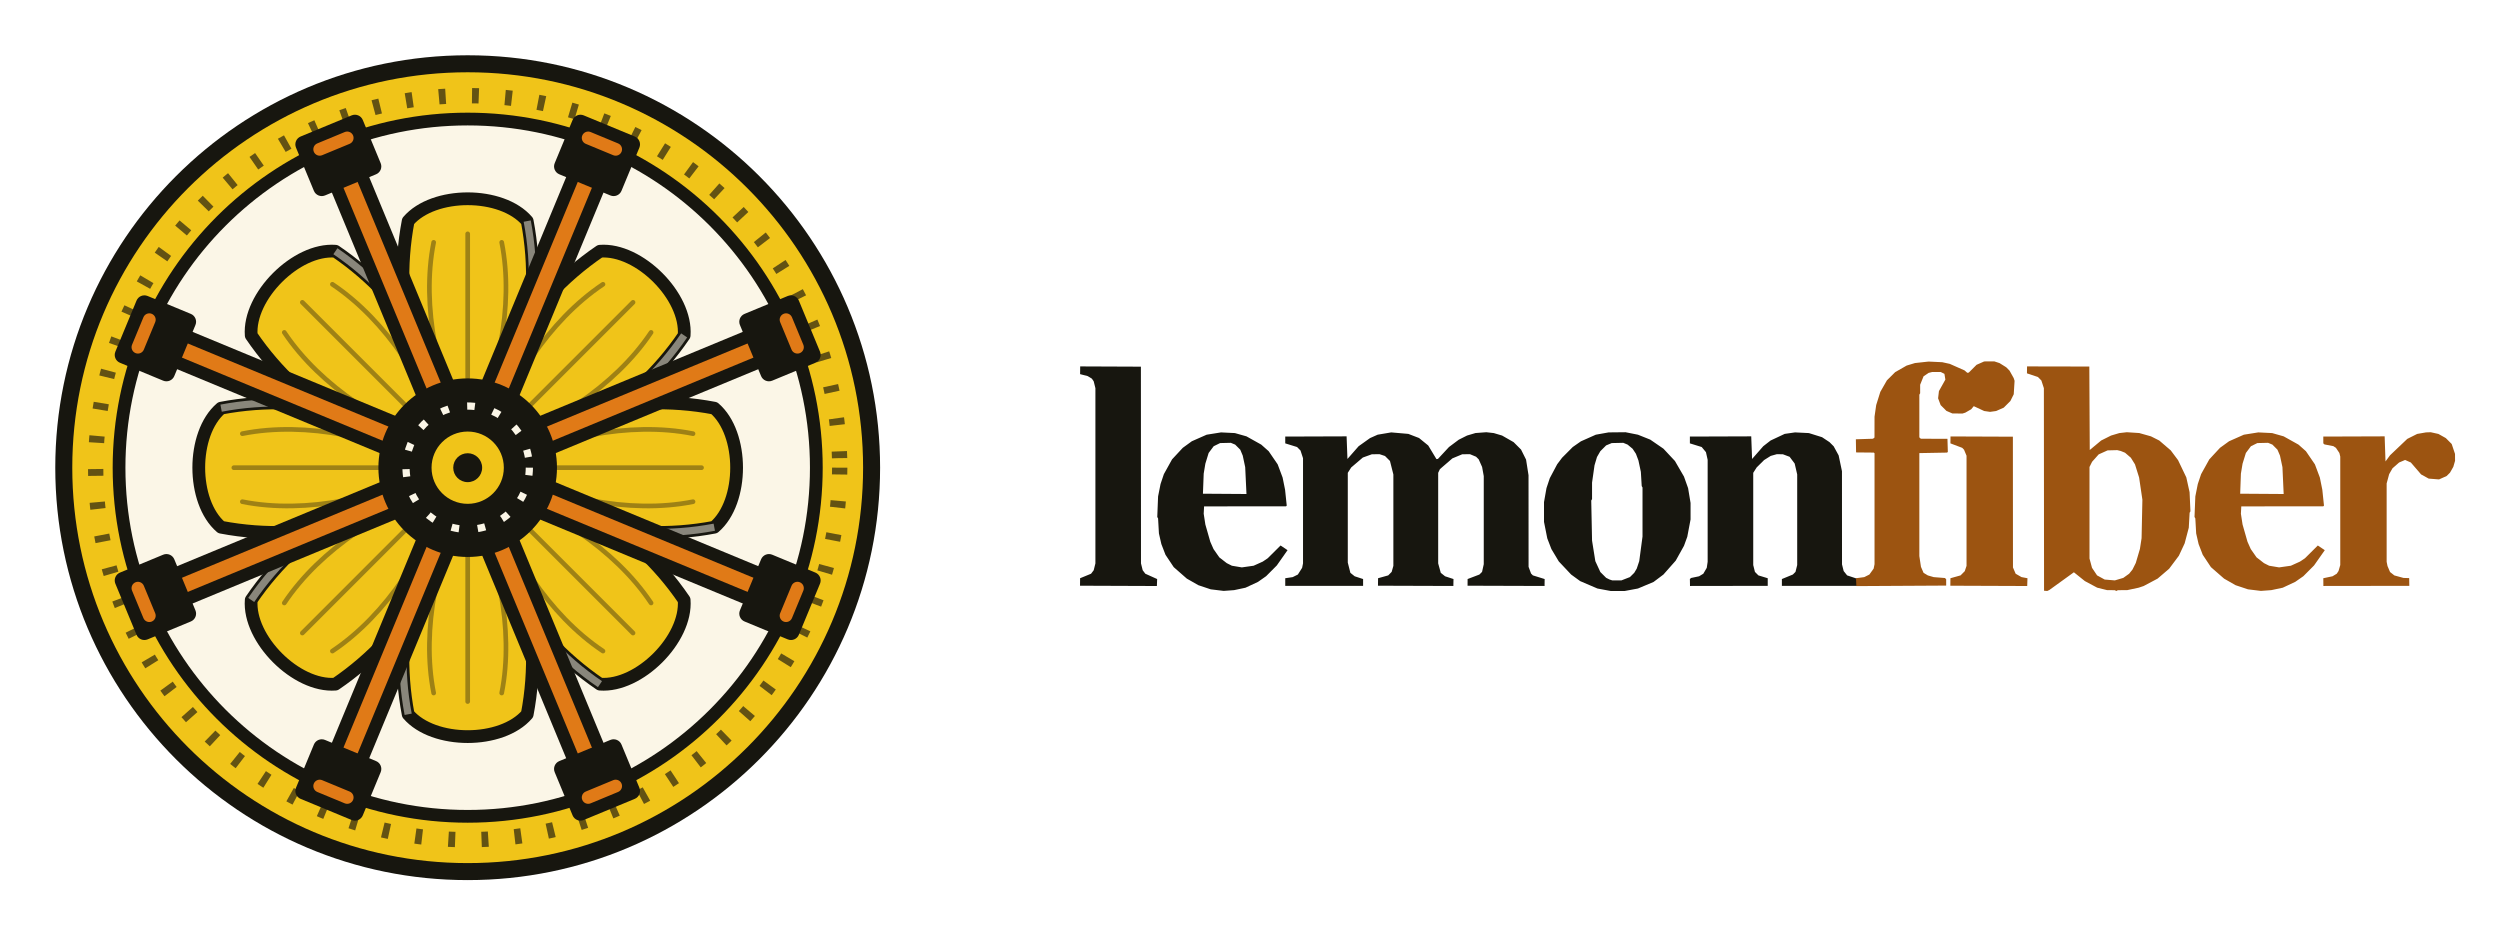
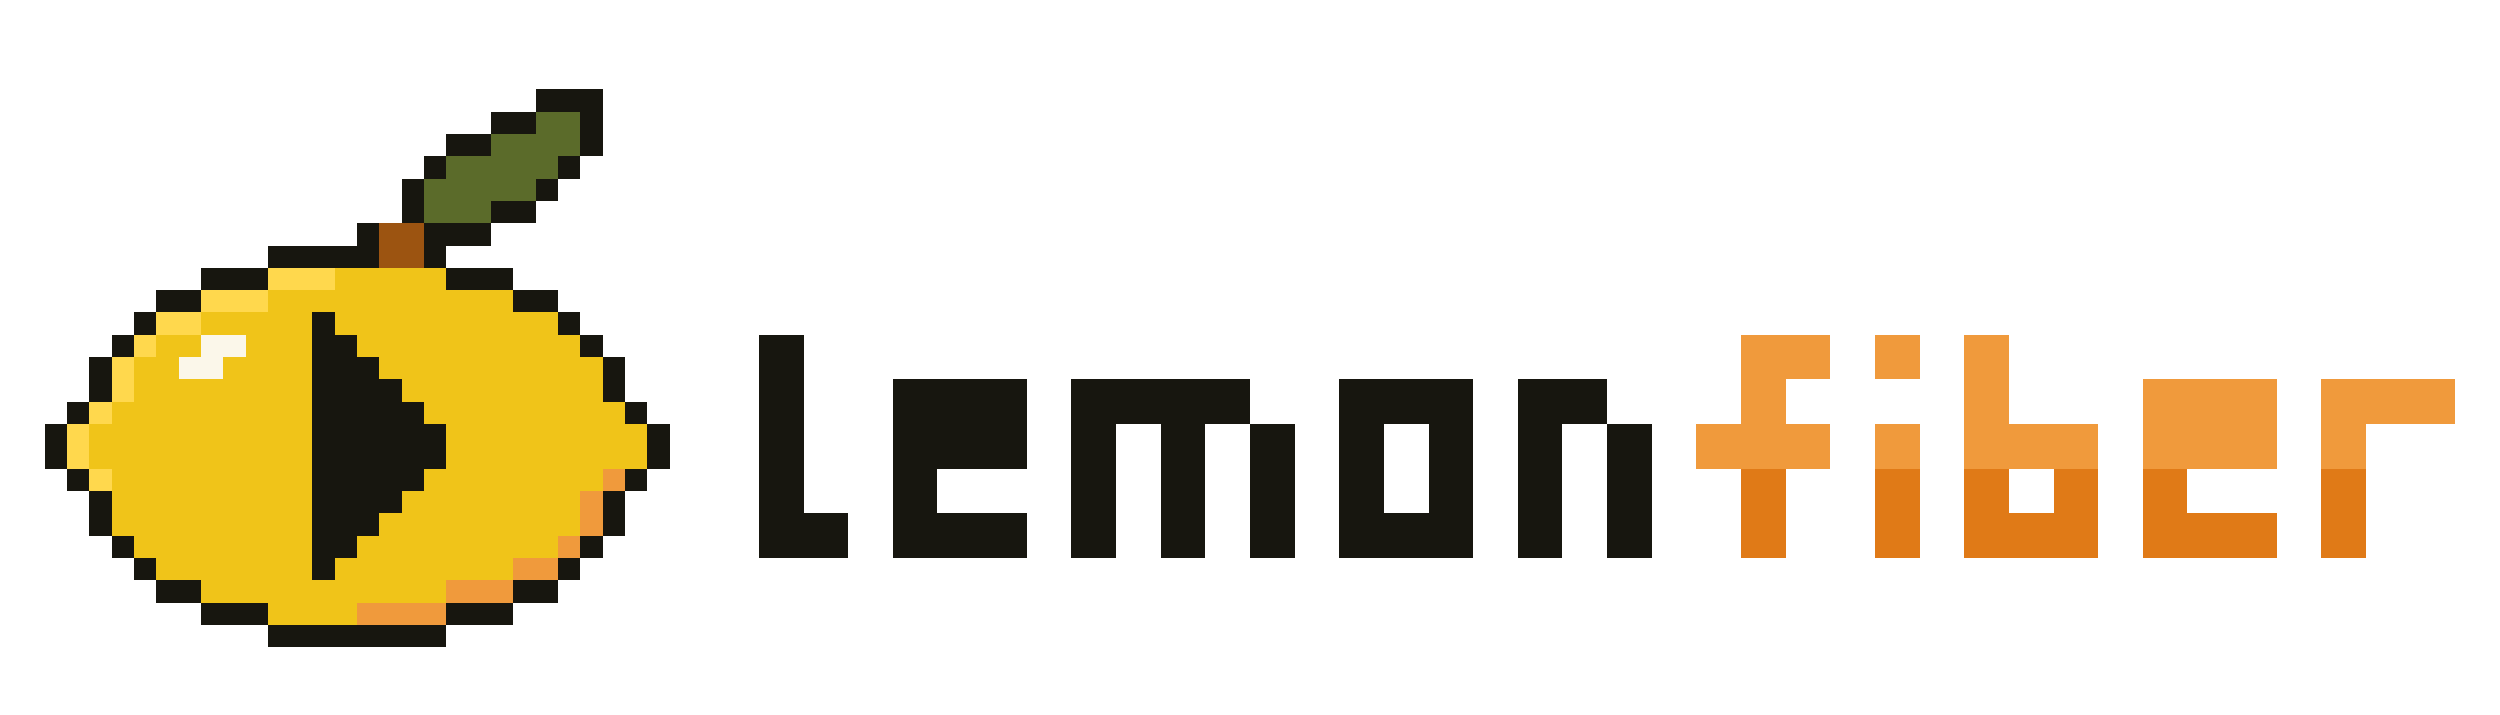
- <svg xmlns="http://www.w3.org/2000/svg" width="588" height="220" viewBox="0 0 588 220" role="img" aria-label="lemonfiber horizontal lockup">
-   <g transform="translate(10 10)">
-     <circle cx="100" cy="100" r="97" fill="#17160F" />
-     <circle cx="100" cy="100" r="93" fill="#F0C419" />
-     <circle cx="100" cy="100" r="87.5" fill="none" stroke="#17160F" stroke-width="3.6" stroke-dasharray="1.6 6.2" opacity=".65" />
-     <circle cx="100" cy="100" r="82" fill="#FBF6E7" />
-     <circle cx="100" cy="100" r="82" fill="none" stroke="#17160F" stroke-width="3" />
-     <g transform="rotate(0 100 100)">
-       <path d="M100,99 C112,84 118,63 114,42 C108,35 92,35 86,42 C82,63 88,84 100,99 Z" fill="#F0C419" stroke="#17160F" stroke-width="3" stroke-linejoin="round" />
-       <g fill="none" stroke="#17160F" stroke-width="1.1" opacity=".38" stroke-linecap="round">
-         <path d="M100,93 C107,80 111,62 108,47" />
-         <path d="M100,93 C100,77 100,59 100,45" />
-         <path d="M100,93 C93,80 89,62 92,47" />
-       </g>
-       <path d="M100,99 C112,84 118,63 114,42" fill="none" stroke="#FBF6E7" stroke-width="1.7" opacity=".5" />
-     </g>
-     <g transform="rotate(45 100 100)">
-       <path d="M100,99 C112,84 118,63 114,42 C108,35 92,35 86,42 C82,63 88,84 100,99 Z" fill="#F0C419" stroke="#17160F" stroke-width="3" stroke-linejoin="round" />
-       <g fill="none" stroke="#17160F" stroke-width="1.1" opacity=".38" stroke-linecap="round">
-         <path d="M100,93 C107,80 111,62 108,47" />
-         <path d="M100,93 C100,77 100,59 100,45" />
-         <path d="M100,93 C93,80 89,62 92,47" />
-       </g>
-       <path d="M100,99 C112,84 118,63 114,42" fill="none" stroke="#FBF6E7" stroke-width="1.7" opacity=".5" />
-     </g>
-     <g transform="rotate(90 100 100)">
-       <path d="M100,99 C112,84 118,63 114,42 C108,35 92,35 86,42 C82,63 88,84 100,99 Z" fill="#F0C419" stroke="#17160F" stroke-width="3" stroke-linejoin="round" />
-       <g fill="none" stroke="#17160F" stroke-width="1.1" opacity=".38" stroke-linecap="round">
-         <path d="M100,93 C107,80 111,62 108,47" />
-         <path d="M100,93 C100,77 100,59 100,45" />
-         <path d="M100,93 C93,80 89,62 92,47" />
-       </g>
-       <path d="M100,99 C112,84 118,63 114,42" fill="none" stroke="#FBF6E7" stroke-width="1.7" opacity=".5" />
-     </g>
-     <g transform="rotate(135 100 100)">
-       <path d="M100,99 C112,84 118,63 114,42 C108,35 92,35 86,42 C82,63 88,84 100,99 Z" fill="#F0C419" stroke="#17160F" stroke-width="3" stroke-linejoin="round" />
-       <g fill="none" stroke="#17160F" stroke-width="1.1" opacity=".38" stroke-linecap="round">
-         <path d="M100,93 C107,80 111,62 108,47" />
-         <path d="M100,93 C100,77 100,59 100,45" />
-         <path d="M100,93 C93,80 89,62 92,47" />
-       </g>
-       <path d="M100,99 C112,84 118,63 114,42" fill="none" stroke="#FBF6E7" stroke-width="1.7" opacity=".5" />
-     </g>
-     <g transform="rotate(180 100 100)">
-       <path d="M100,99 C112,84 118,63 114,42 C108,35 92,35 86,42 C82,63 88,84 100,99 Z" fill="#F0C419" stroke="#17160F" stroke-width="3" stroke-linejoin="round" />
-       <g fill="none" stroke="#17160F" stroke-width="1.1" opacity=".38" stroke-linecap="round">
-         <path d="M100,93 C107,80 111,62 108,47" />
-         <path d="M100,93 C100,77 100,59 100,45" />
-         <path d="M100,93 C93,80 89,62 92,47" />
-       </g>
-       <path d="M100,99 C112,84 118,63 114,42" fill="none" stroke="#FBF6E7" stroke-width="1.7" opacity=".5" />
-     </g>
-     <g transform="rotate(225 100 100)">
-       <path d="M100,99 C112,84 118,63 114,42 C108,35 92,35 86,42 C82,63 88,84 100,99 Z" fill="#F0C419" stroke="#17160F" stroke-width="3" stroke-linejoin="round" />
-       <g fill="none" stroke="#17160F" stroke-width="1.1" opacity=".38" stroke-linecap="round">
-         <path d="M100,93 C107,80 111,62 108,47" />
-         <path d="M100,93 C100,77 100,59 100,45" />
-         <path d="M100,93 C93,80 89,62 92,47" />
-       </g>
-       <path d="M100,99 C112,84 118,63 114,42" fill="none" stroke="#FBF6E7" stroke-width="1.7" opacity=".5" />
-     </g>
-     <g transform="rotate(270 100 100)">
-       <path d="M100,99 C112,84 118,63 114,42 C108,35 92,35 86,42 C82,63 88,84 100,99 Z" fill="#F0C419" stroke="#17160F" stroke-width="3" stroke-linejoin="round" />
-       <g fill="none" stroke="#17160F" stroke-width="1.1" opacity=".38" stroke-linecap="round">
-         <path d="M100,93 C107,80 111,62 108,47" />
-         <path d="M100,93 C100,77 100,59 100,45" />
-         <path d="M100,93 C93,80 89,62 92,47" />
-       </g>
-       <path d="M100,99 C112,84 118,63 114,42" fill="none" stroke="#FBF6E7" stroke-width="1.7" opacity=".5" />
-     </g>
-     <g transform="rotate(315 100 100)">
-       <path d="M100,99 C112,84 118,63 114,42 C108,35 92,35 86,42 C82,63 88,84 100,99 Z" fill="#F0C419" stroke="#17160F" stroke-width="3" stroke-linejoin="round" />
-       <g fill="none" stroke="#17160F" stroke-width="1.1" opacity=".38" stroke-linecap="round">
-         <path d="M100,93 C107,80 111,62 108,47" />
-         <path d="M100,93 C100,77 100,59 100,45" />
-         <path d="M100,93 C93,80 89,62 92,47" />
-       </g>
-       <path d="M100,99 C112,84 118,63 114,42" fill="none" stroke="#FBF6E7" stroke-width="1.7" opacity=".5" />
-     </g>
-     <g transform="rotate(22.5 100 100)">
-       <path d="M100,100 L100,27" stroke="#17160F" stroke-width="9.5" fill="none" />
-       <path d="M100,100 L100,27" stroke="#E07A17" stroke-width="3.6" fill="none" />
-       <rect x="91.5" y="13" width="17" height="15" rx="2" fill="#17160F" />
-       <rect x="95" y="16" width="10" height="3" rx="1.5" fill="#E07A17" />
-     </g>
-     <g transform="rotate(67.5 100 100)">
-       <path d="M100,100 L100,27" stroke="#17160F" stroke-width="9.5" fill="none" />
-       <path d="M100,100 L100,27" stroke="#E07A17" stroke-width="3.6" fill="none" />
-       <rect x="91.5" y="13" width="17" height="15" rx="2" fill="#17160F" />
-       <rect x="95" y="16" width="10" height="3" rx="1.5" fill="#E07A17" />
-     </g>
-     <g transform="rotate(112.5 100 100)">
-       <path d="M100,100 L100,27" stroke="#17160F" stroke-width="9.5" fill="none" />
-       <path d="M100,100 L100,27" stroke="#E07A17" stroke-width="3.6" fill="none" />
-       <rect x="91.5" y="13" width="17" height="15" rx="2" fill="#17160F" />
-       <rect x="95" y="16" width="10" height="3" rx="1.5" fill="#E07A17" />
-     </g>
-     <g transform="rotate(157.5 100 100)">
-       <path d="M100,100 L100,27" stroke="#17160F" stroke-width="9.5" fill="none" />
-       <path d="M100,100 L100,27" stroke="#E07A17" stroke-width="3.6" fill="none" />
-       <rect x="91.5" y="13" width="17" height="15" rx="2" fill="#17160F" />
-       <rect x="95" y="16" width="10" height="3" rx="1.5" fill="#E07A17" />
-     </g>
-     <g transform="rotate(202.5 100 100)">
-       <path d="M100,100 L100,27" stroke="#17160F" stroke-width="9.5" fill="none" />
-       <path d="M100,100 L100,27" stroke="#E07A17" stroke-width="3.6" fill="none" />
-       <rect x="91.5" y="13" width="17" height="15" rx="2" fill="#17160F" />
-       <rect x="95" y="16" width="10" height="3" rx="1.5" fill="#E07A17" />
-     </g>
-     <g transform="rotate(247.5 100 100)">
-       <path d="M100,100 L100,27" stroke="#17160F" stroke-width="9.5" fill="none" />
-       <path d="M100,100 L100,27" stroke="#E07A17" stroke-width="3.6" fill="none" />
-       <rect x="91.5" y="13" width="17" height="15" rx="2" fill="#17160F" />
-       <rect x="95" y="16" width="10" height="3" rx="1.5" fill="#E07A17" />
-     </g>
-     <g transform="rotate(292.5 100 100)">
-       <path d="M100,100 L100,27" stroke="#17160F" stroke-width="9.5" fill="none" />
-       <path d="M100,100 L100,27" stroke="#E07A17" stroke-width="3.6" fill="none" />
-       <rect x="91.5" y="13" width="17" height="15" rx="2" fill="#17160F" />
-       <rect x="95" y="16" width="10" height="3" rx="1.5" fill="#E07A17" />
-     </g>
-     <g transform="rotate(337.5 100 100)">
-       <path d="M100,100 L100,27" stroke="#17160F" stroke-width="9.5" fill="none" />
-       <path d="M100,100 L100,27" stroke="#E07A17" stroke-width="3.6" fill="none" />
-       <rect x="91.5" y="13" width="17" height="15" rx="2" fill="#17160F" />
-       <rect x="95" y="16" width="10" height="3" rx="1.5" fill="#E07A17" />
-     </g>
-     <circle cx="100" cy="100" r="21" fill="#17160F" />
-     <circle cx="100" cy="100" r="14.5" fill="none" stroke="#FBF6E7" stroke-width="1.7" stroke-dasharray="1.8 4.4" />
-     <circle cx="100" cy="100" r="8.5" fill="#F0C419" />
-     <circle cx="100" cy="100" r="3.4" fill="#17160F" />
-   </g>
-   <g fill-rule="evenodd">
-     <path fill="#17160F" d="M254.06,86.18L254.04,88L255.83,88.46L256.81,89.06L257.24,89.69L257.64,91.3L257.64,132.51L257.24,134.12L256.62,134.94L254.04,136L254.02,137.76L272.1,137.83L272.16,136.19L269.38,134.94L268.76,134.12L268.36,132.51L268.34,86.24L254.06,86.18ZM287.19,101.7L283.81,102.24L280.32,103.78L278.19,105.33L275.67,108.04L273.74,111.52L272.96,113.85L272.38,116.76L272.19,121.6L272.38,121.93L272.58,125.47L273.15,127.96L274.12,130.48L276.06,133.39L279.14,136.09L281.86,137.64L284.76,138.61L287.81,138.98L290.26,138.8L292.94,138.23L295.88,136.86L297.79,135.52L300.3,133L302.83,129.4L301.19,128.3L298.17,131.3L297,132.09L294.85,133.06L292.08,133.45L289.74,133.06L288.53,132.45L286.78,131.09L285.42,129.14L284.66,127.42L283.5,123.36L283.11,120.83L283.2,119.1L302.47,119.09L302.64,118.92L302.25,115.19L301.67,112.32L300.51,109.22L298.39,106.12L296.64,104.57L293.17,102.63L290.45,101.86L287.19,101.7ZM327.21,101.7L324.02,102.24L322.23,103.04L319.55,104.95L316.92,107.95L316.72,102.63L302.29,102.68L302.29,104.28L305.07,105.14L305.88,105.96L306.47,107.76L306.47,132.51L306.26,133.55L305.26,135.13L304.04,135.74L302.29,136L302.29,137.79L320.6,137.79L320.6,136.19L318.62,135.54L317.61,134.73L317,132.32L317,111.21L317.8,109.95L320.54,107.61L322.68,106.84L324.49,106.83L325.75,107.25L326.92,108.42L327.72,111.59L327.72,133.09L327.32,134.51L326.51,135.33L324.12,136L324.1,137.76L341.83,137.82L341.86,136.19L339.88,135.54L338.87,134.73L338.26,132.51L338.26,111.21L338.67,110.34L341.6,107.81L343.93,106.84L345.75,106.83L347.17,107.42L347.79,108.04L348.59,109.83L348.98,111.98L348.98,132.7L348.58,134.51L347.96,135.13L345.18,136.19L345.17,137.76L363.28,137.82L363.3,136.19L360.53,135.33L360.1,134.89L359.52,133.32L359.51,111.78L358.93,108.1L357.75,105.74L356,103.99L353.29,102.44L351.34,101.86L349.58,101.66L347.04,101.85L345.05,102.44L343.1,103.42L340.8,105.14L338.2,107.94L337.85,107.98L335.92,104.78L333.76,103.02L331.24,102.05L327.21,101.7ZM378.34,101.7L375.34,102.24L371.83,103.8L369.91,105.14L367.4,107.66L366.25,109.19L364.51,112.47L363.73,114.81L363.15,118.1L363.15,122.75L363.92,126.62L364.89,129.14L366.63,132.05L369.53,135.13L371.66,136.68L375.72,138.42L378.83,139L382.13,139L385.24,138.42L388.91,136.88L391.24,135.13L394.13,131.86L396.07,128.38L396.85,126.24L397.62,122.17L397.62,118.3L397.04,114.81L396.07,112.09L393.94,108.42L391.24,105.53L388.14,103.4L385.24,102.24L382.32,101.66L378.34,101.7ZM422.19,101.7L419.76,102.05L416.44,103.61L414.72,104.95L412.09,107.95L411.89,102.63L397.46,102.68L397.46,104.28L400.24,105.14L401.24,106.35L401.64,108.15L401.64,132.13L401.43,133.55L400.62,134.94L399.63,135.54L397.74,135.94L397.46,136.19L397.49,137.82L415.77,137.79L415.77,136L413.57,135.33L412.76,134.51L412.36,132.9L412.36,111.21L413.16,109.95L414.91,108.21L416.47,107.23L417.89,106.83L419.32,106.84L420.92,107.44L422.11,109.03L422.7,111.59L422.7,132.9L422.3,134.51L421.68,135.13L419.1,136.19L419.1,137.79L437.03,137.79L437.03,136.19L434.44,135.33L433.63,134.31L433.24,132.75L433.23,110.83L432.45,107.11L431.28,104.97L430.3,103.99L428.55,102.83L425.45,101.86L422.19,101.7ZM286.97,104.21L289.49,104.15L290.51,104.57L291.71,105.77L292.29,107.15L292.87,109.87L293.17,116.19L282.93,116.12L283.11,111.4L283.5,109.06L284.27,106.54L285.46,104.95L286.97,104.21ZM379.08,104.21L381.79,104.15L382.81,104.57L383.99,105.55L384.77,106.73L385.36,108.3L385.93,110.98L386.13,114.32L386.32,114.66L386.32,126.19L385.55,131.98L384.96,133.74L384.37,134.73L383.36,135.73L381.36,136.51L379.21,136.51L378.56,136.3L377.76,135.9L376.4,134.54L375.22,131.98L374.45,127.15L374.26,117.72L374.45,117.39L374.45,113.51L375.03,109.44L375.61,107.49L376.4,106.12L377.76,104.76L379.08,104.21Z" />
-     <path fill="#9C5411" d="M453.59,85.04L450.4,85.39L448.45,85.98L445.74,87.53L443.8,89.46L442.25,92.17L441.28,95.27L440.89,98L440.88,102.91L440.53,103.19L436.5,103.32L436.55,106.41L440.73,106.45L440.89,106.61L440.89,132.7L440.68,133.74L439.68,135.13L438.47,135.74L436.53,136L436.62,137.85L457.74,137.73L457.74,136.25L457.46,135.95L454.81,135.74L453.43,135.34L452.42,134.73L451.81,133.32L451.43,130.79L451.43,106.57L457.96,106.45L458.13,106.28L458.04,103.21L451.78,103.19L451.43,102.87L451.43,92.83L451.62,92.49L451.62,90.49L452.42,88.51L453.62,87.7L454.47,87.49L456.47,87.5L457.33,87.93L457.55,89.28L456.04,91.98L455.84,93.68L456.44,95.28L457.8,96.64L459.21,97.25L461.6,97.26L462.25,97.05L463.62,96.26L464.23,95.53L466.68,96.67L468.06,96.87L469.49,96.67L471.28,95.88L472.84,94.32L473.63,92.73L473.83,89.57L473.62,88.92L472.64,87.17L471.86,86.38L470.29,85.4L469.07,85L466.68,85.01L464.89,85.8L463.05,87.64L462.7,87.68L462.06,87.12L458.58,85.58L456.81,85.19L453.59,85.04ZM476.76,86.18L476.74,87.81L479.32,88.67L480.13,89.49L480.72,91.3L480.76,138.94L481.51,139L482,138.77L487.78,134.6L490.36,136.67L493.26,138.22L495.59,138.8L497.41,138.81L497.74,139L498.13,138.81L500.32,138.8L503,138.23L504.19,137.83L507.47,136.09L510.18,133.77L512.47,130.71L513.83,127.8L514.8,124.13L515,120.59L515.19,120.26L514.99,115.76L514.22,112.28L512.28,108.23L510.56,105.93L507.86,103.61L505.91,102.63L503.15,101.85L500.23,101.66L498.47,101.86L496.52,102.44L494.19,103.61L491.51,105.84L491.41,86.21L476.76,86.18ZM531.14,101.7L527.76,102.24L524.28,103.78L522.14,105.33L519.63,108.04L517.7,111.52L516.92,113.85L516.34,116.76L516.15,121.6L516.34,121.93L516.54,125.47L517.11,127.96L518.08,130.48L520.01,133.39L523.1,136.09L525.81,137.64L528.72,138.61L531.77,138.98L534.21,138.8L536.9,138.23L539.83,136.86L541.75,135.52L544.26,133L546.79,129.4L545.15,128.3L542.13,131.3L540.95,132.09L538.81,133.06L536.04,133.45L533.7,133.06L532.49,132.45L530.74,131.09L529.38,129.14L528.61,127.42L527.45,123.36L527.06,120.83L527.15,119.1L546.43,119.09L546.6,118.92L546.21,115.19L545.63,112.32L544.47,109.22L542.35,106.12L540.6,104.57L537.12,102.63L534.41,101.86L531.14,101.7ZM570.59,101.7L568.52,102.06L566.19,103.23L562.14,107.08L561.07,108.53L560.87,102.63L546.44,102.68L546.44,104.28L546.72,104.53L548.8,104.93L549.41,105.33L550.22,106.54L550.43,107.38L550.43,132.9L550.02,134.31L549.6,134.94L548.61,135.54L546.44,136L546.46,137.82L566.67,137.79L566.64,135.97L565.3,135.93L563.15,135.34L562.14,134.54L561.54,133.13L561.34,132.13L561.34,113.7L561.93,111.52L562.72,110.14L564.27,108.78L565.68,108.18L567.03,108.78L569.44,111.58L571.23,112.57L573.66,112.76L575.45,111.96L576.24,111.17L577.02,109.8L577.43,108.39L577.42,106.76L576.64,104.43L575.26,103.04L573.51,102.06L571.7,101.66L570.59,101.7ZM458.76,102.65L458.74,104.28L461.51,105.33L461.94,105.77L462.53,107.19L462.53,133.09L462.11,134.34L461.13,135.33L458.74,136L458.72,137.76L476.8,137.83L476.86,136L475.45,135.73L474.08,134.94L473.45,133.47L473.43,102.71L458.76,102.65ZM530.93,104.21L533.45,104.15L534.47,104.57L535.66,105.77L536.25,107.15L536.83,109.87L537.12,116.19L526.89,116.12L527.06,111.4L527.45,109.06L528.23,106.54L529.42,104.95L530.93,104.21ZM495.7,105.93L497.98,105.87L498.79,106.07L499.81,106.48L501.18,107.66L502.15,109.22L503.12,112.32L503.89,117.53L503.7,126.58L503.31,129.11L502.34,132.4L501.56,133.96L500.77,134.94L499.4,135.92L497.41,136.51L495.02,136.31L493.23,135.33L492.04,133.55L491.45,131.36L491.45,109.83L492.06,108.61L493.61,106.87L495.7,105.93Z" />
-   </g>
+ <svg xmlns="http://www.w3.org/2000/svg" width="896" height="256" viewBox="0 0 112 32" shape-rendering="crispEdges" role="img" aria-label="lemonfiber horizontal lockup">
+   <rect x="24" y="4" width="3" height="1" fill="#17160F" />
+   <rect x="22" y="5" width="2" height="1" fill="#17160F" />
+   <rect x="24" y="5" width="2" height="2" fill="#5B6B2A" />
+   <rect x="26" y="5" width="1" height="2" fill="#17160F" />
+   <rect x="20" y="6" width="2" height="1" fill="#17160F" />
+   <rect x="22" y="6" width="2" height="3" fill="#5B6B2A" />
+   <rect x="19" y="7" width="1" height="1" fill="#17160F" />
+   <rect x="20" y="7" width="2" height="3" fill="#5B6B2A" />
+   <rect x="24" y="7" width="1" height="1" fill="#5B6B2A" />
+   <rect x="25" y="7" width="1" height="1" fill="#17160F" />
+   <rect x="18" y="8" width="1" height="2" fill="#17160F" />
+   <rect x="19" y="8" width="1" height="2" fill="#5B6B2A" />
+   <rect x="24" y="8" width="1" height="1" fill="#17160F" />
+   <rect x="22" y="9" width="2" height="1" fill="#17160F" />
+   <rect x="16" y="10" width="1" height="2" fill="#17160F" />
+   <rect x="17" y="10" width="2" height="2" fill="#9C5411" />
+   <rect x="19" y="10" width="3" height="1" fill="#17160F" />
+   <rect x="12" y="11" width="4" height="1" fill="#17160F" />
+   <rect x="19" y="11" width="1" height="1" fill="#17160F" />
+   <rect x="9" y="12" width="3" height="1" fill="#17160F" />
+   <rect x="12" y="12" width="3" height="1" fill="#FFD84D" />
+   <rect x="15" y="12" width="5" height="3" fill="#F0C419" />
+   <rect x="20" y="12" width="3" height="1" fill="#17160F" />
+   <rect x="7" y="13" width="2" height="1" fill="#17160F" />
+   <rect x="9" y="13" width="3" height="1" fill="#FFD84D" />
+   <rect x="12" y="13" width="3" height="1" fill="#F0C419" />
+   <rect x="20" y="13" width="3" height="13" fill="#F0C419" />
+   <rect x="23" y="13" width="2" height="1" fill="#17160F" />
+   <rect x="6" y="14" width="1" height="1" fill="#17160F" />
+   <rect x="7" y="14" width="2" height="1" fill="#FFD84D" />
+   <rect x="9" y="14" width="5" height="1" fill="#F0C419" />
+   <rect x="14" y="14" width="1" height="12" fill="#17160F" />
+   <rect x="23" y="14" width="2" height="11" fill="#F0C419" />
+   <rect x="25" y="14" width="1" height="1" fill="#17160F" />
+   <rect x="5" y="15" width="1" height="1" fill="#17160F" />
+   <rect x="6" y="15" width="1" height="1" fill="#FFD84D" />
+   <rect x="7" y="15" width="2" height="1" fill="#F0C419" />
+   <rect x="9" y="15" width="2" height="1" fill="#FBF7EA" />
+   <rect x="11" y="15" width="3" height="12" fill="#F0C419" />
+   <rect x="15" y="15" width="1" height="10" fill="#17160F" />
+   <rect x="16" y="15" width="4" height="1" fill="#F0C419" />
+   <rect x="25" y="15" width="1" height="9" fill="#F0C419" />
+   <rect x="26" y="15" width="1" height="1" fill="#17160F" />
+   <rect x="34" y="15" width="2" height="10" fill="#17160F" />
+   <rect x="78" y="15" width="4" height="2" fill="#F09A3C" />
+   <rect x="84" y="15" width="2" height="2" fill="#F09A3C" />
+   <rect x="88" y="15" width="2" height="6" fill="#F09A3C" />
+   <rect x="4" y="16" width="1" height="2" fill="#17160F" />
+   <rect x="5" y="16" width="1" height="2" fill="#FFD84D" />
+   <rect x="6" y="16" width="2" height="9" fill="#F0C419" />
+   <rect x="8" y="16" width="2" height="1" fill="#FBF7EA" />
+   <rect x="10" y="16" width="1" height="11" fill="#F0C419" />
+   <rect x="16" y="16" width="1" height="8" fill="#17160F" />
+   <rect x="17" y="16" width="3" height="1" fill="#F0C419" />
+   <rect x="26" y="16" width="1" height="6" fill="#F0C419" />
+   <rect x="27" y="16" width="1" height="2" fill="#17160F" />
+   <rect x="8" y="17" width="2" height="9" fill="#F0C419" />
+   <rect x="17" y="17" width="1" height="6" fill="#17160F" />
+   <rect x="18" y="17" width="2" height="1" fill="#F0C419" />
+   <rect x="40" y="17" width="6" height="4" fill="#17160F" />
+   <rect x="48" y="17" width="8" height="2" fill="#17160F" />
+   <rect x="60" y="17" width="6" height="2" fill="#17160F" />
+   <rect x="68" y="17" width="4" height="2" fill="#17160F" />
+   <rect x="78" y="17" width="2" height="4" fill="#F09A3C" />
+   <rect x="96" y="17" width="6" height="4" fill="#F09A3C" />
+   <rect x="104" y="17" width="6" height="2" fill="#F09A3C" />
+   <rect x="3" y="18" width="1" height="1" fill="#17160F" />
+   <rect x="4" y="18" width="1" height="1" fill="#FFD84D" />
+   <rect x="5" y="18" width="1" height="6" fill="#F0C419" />
+   <rect x="18" y="18" width="1" height="4" fill="#17160F" />
+   <rect x="19" y="18" width="1" height="1" fill="#F0C419" />
+   <rect x="27" y="18" width="1" height="3" fill="#F0C419" />
+   <rect x="28" y="18" width="1" height="1" fill="#17160F" />
+   <rect x="2" y="19" width="1" height="2" fill="#17160F" />
+   <rect x="3" y="19" width="1" height="2" fill="#FFD84D" />
+   <rect x="4" y="19" width="1" height="2" fill="#F0C419" />
+   <rect x="19" y="19" width="1" height="2" fill="#17160F" />
+   <rect x="28" y="19" width="1" height="2" fill="#F0C419" />
+   <rect x="29" y="19" width="1" height="2" fill="#17160F" />
+   <rect x="48" y="19" width="2" height="6" fill="#17160F" />
+   <rect x="52" y="19" width="2" height="6" fill="#17160F" />
+   <rect x="56" y="19" width="2" height="6" fill="#17160F" />
+   <rect x="60" y="19" width="2" height="6" fill="#17160F" />
+   <rect x="64" y="19" width="2" height="6" fill="#17160F" />
+   <rect x="68" y="19" width="2" height="6" fill="#17160F" />
+   <rect x="72" y="19" width="2" height="6" fill="#17160F" />
+   <rect x="76" y="19" width="2" height="2" fill="#F09A3C" />
+   <rect x="80" y="19" width="2" height="2" fill="#F09A3C" />
+   <rect x="84" y="19" width="2" height="2" fill="#F09A3C" />
+   <rect x="90" y="19" width="4" height="2" fill="#F09A3C" />
+   <rect x="104" y="19" width="2" height="2" fill="#F09A3C" />
+   <rect x="3" y="21" width="1" height="1" fill="#17160F" />
+   <rect x="4" y="21" width="1" height="1" fill="#FFD84D" />
+   <rect x="19" y="21" width="1" height="6" fill="#F0C419" />
+   <rect x="27" y="21" width="1" height="1" fill="#F09A3C" />
+   <rect x="28" y="21" width="1" height="1" fill="#17160F" />
+   <rect x="40" y="21" width="2" height="4" fill="#17160F" />
+   <rect x="78" y="21" width="2" height="4" fill="#E07A17" />
+   <rect x="84" y="21" width="2" height="4" fill="#E07A17" />
+   <rect x="88" y="21" width="2" height="4" fill="#E07A17" />
+   <rect x="92" y="21" width="2" height="4" fill="#E07A17" />
+   <rect x="96" y="21" width="2" height="4" fill="#E07A17" />
+   <rect x="104" y="21" width="2" height="4" fill="#E07A17" />
+   <rect x="4" y="22" width="1" height="2" fill="#17160F" />
+   <rect x="18" y="22" width="1" height="5" fill="#F0C419" />
+   <rect x="26" y="22" width="1" height="2" fill="#F09A3C" />
+   <rect x="27" y="22" width="1" height="2" fill="#17160F" />
+   <rect x="17" y="23" width="1" height="4" fill="#F0C419" />
+   <rect x="36" y="23" width="2" height="2" fill="#17160F" />
+   <rect x="42" y="23" width="4" height="2" fill="#17160F" />
+   <rect x="62" y="23" width="2" height="2" fill="#17160F" />
+   <rect x="90" y="23" width="2" height="2" fill="#E07A17" />
+   <rect x="98" y="23" width="4" height="2" fill="#E07A17" />
+   <rect x="5" y="24" width="1" height="1" fill="#17160F" />
+   <rect x="16" y="24" width="1" height="3" fill="#F0C419" />
+   <rect x="25" y="24" width="1" height="1" fill="#F09A3C" />
+   <rect x="26" y="24" width="1" height="1" fill="#17160F" />
+   <rect x="6" y="25" width="1" height="1" fill="#17160F" />
+   <rect x="7" y="25" width="1" height="1" fill="#F0C419" />
+   <rect x="15" y="25" width="1" height="3" fill="#F0C419" />
+   <rect x="23" y="25" width="2" height="1" fill="#F09A3C" />
+   <rect x="25" y="25" width="1" height="1" fill="#17160F" />
+   <rect x="7" y="26" width="2" height="1" fill="#17160F" />
+   <rect x="9" y="26" width="1" height="1" fill="#F0C419" />
+   <rect x="14" y="26" width="1" height="2" fill="#F0C419" />
+   <rect x="20" y="26" width="3" height="1" fill="#F09A3C" />
+   <rect x="23" y="26" width="2" height="1" fill="#17160F" />
+   <rect x="9" y="27" width="3" height="1" fill="#17160F" />
+   <rect x="12" y="27" width="2" height="1" fill="#F0C419" />
+   <rect x="16" y="27" width="4" height="1" fill="#F09A3C" />
+   <rect x="20" y="27" width="3" height="1" fill="#17160F" />
+   <rect x="12" y="28" width="8" height="1" fill="#17160F" />
</svg>
